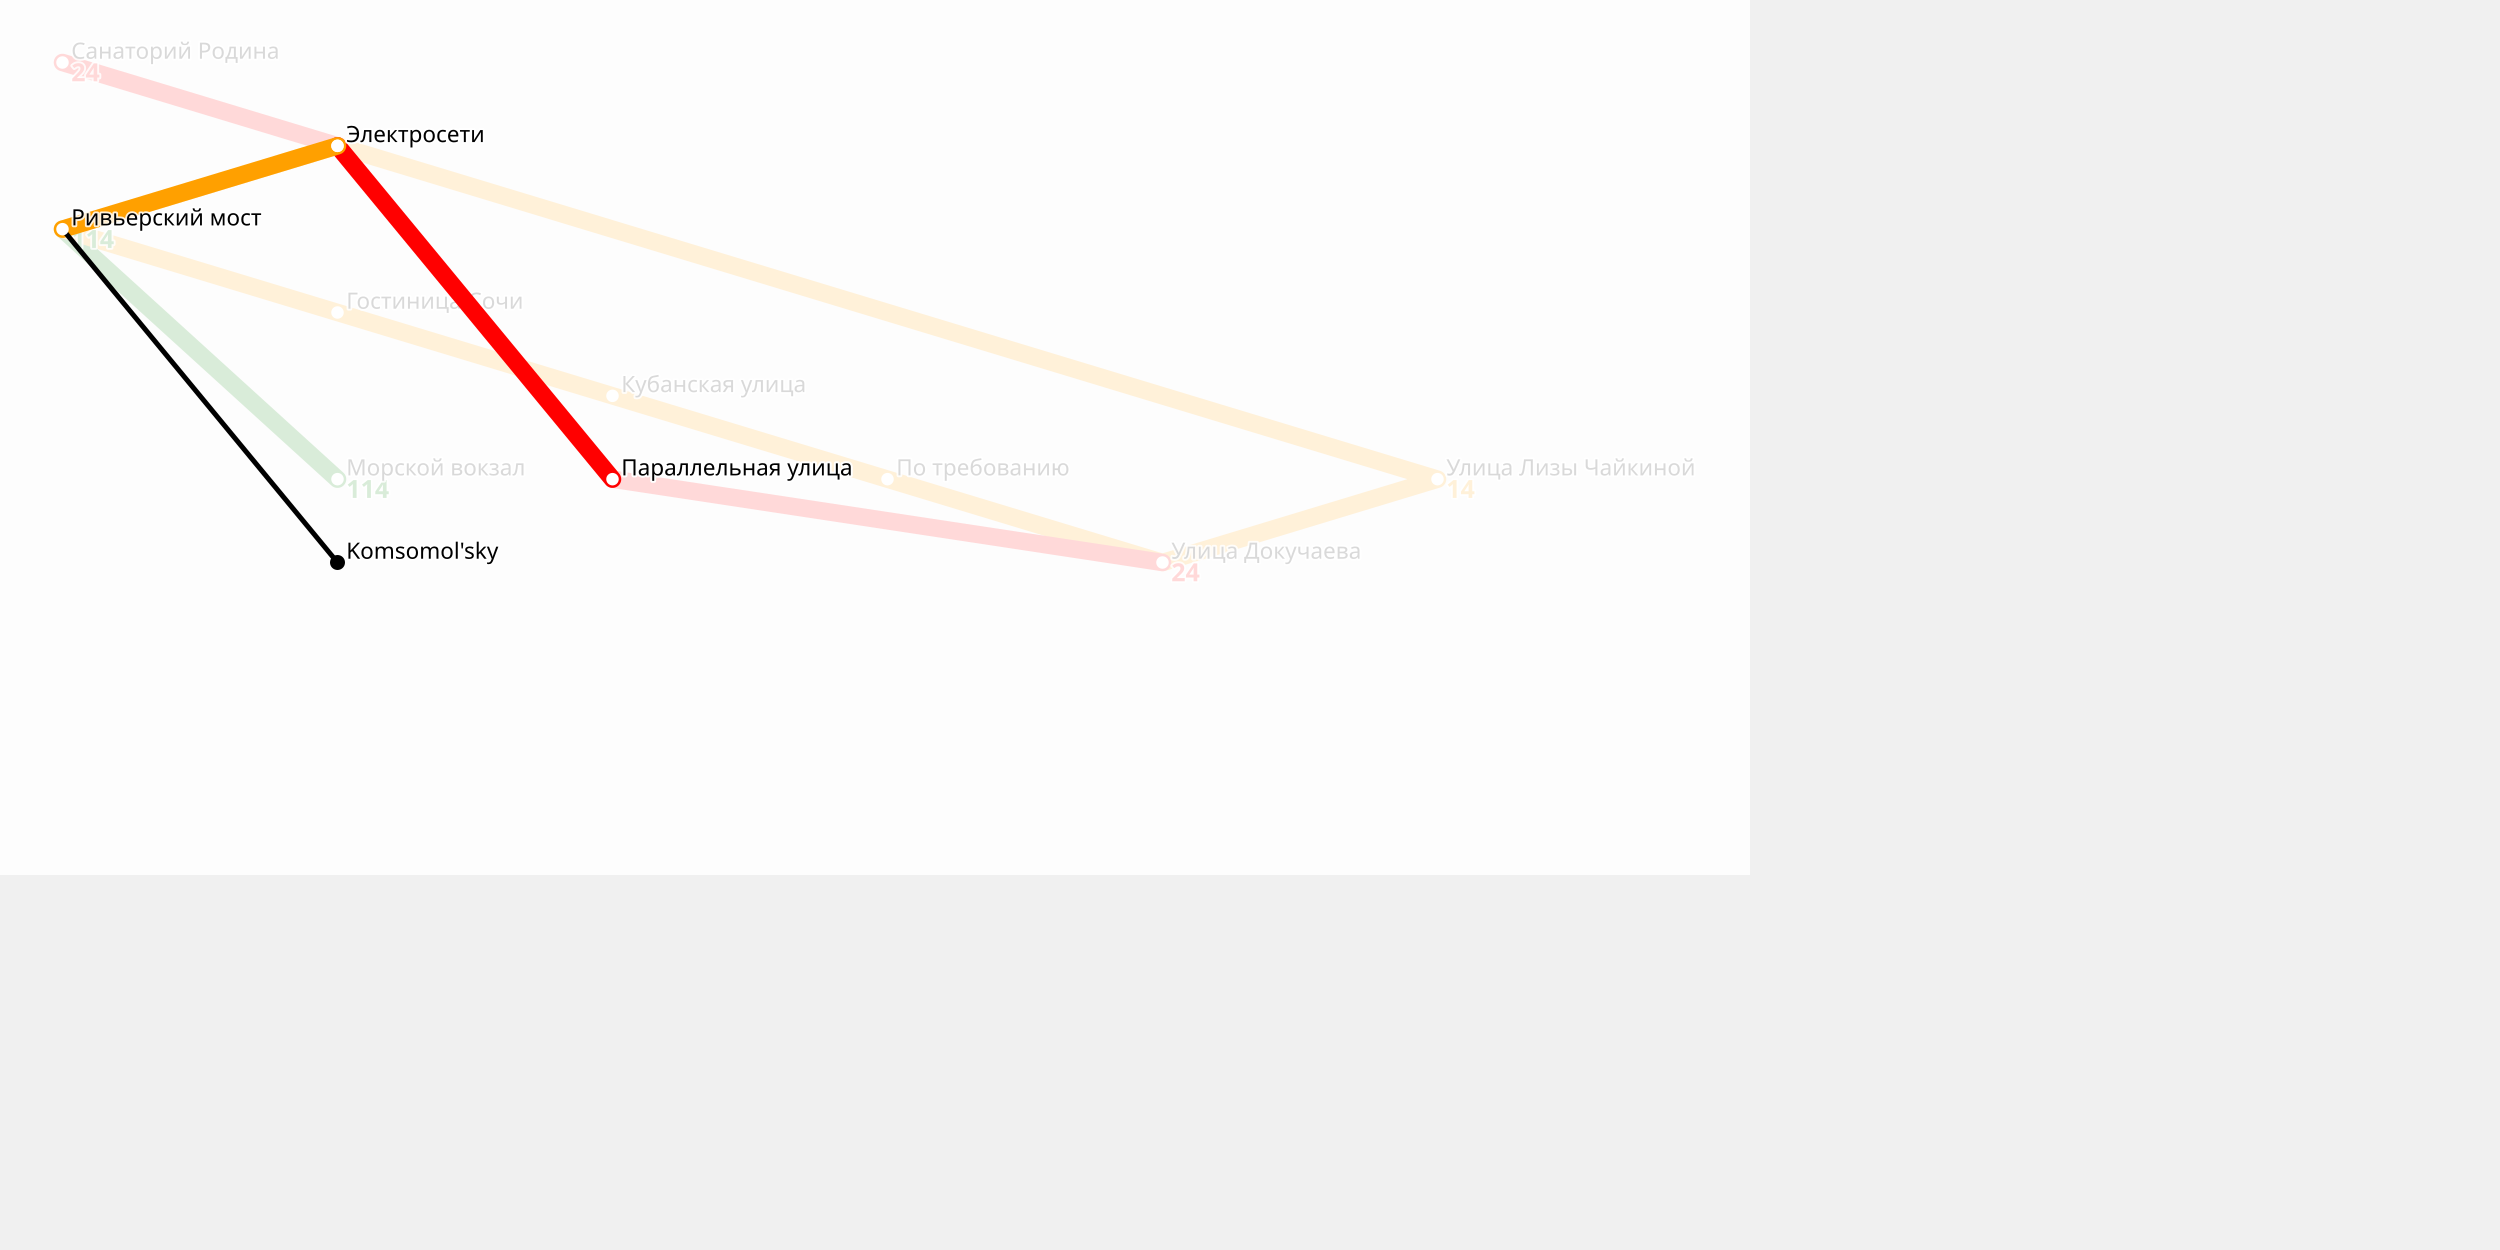
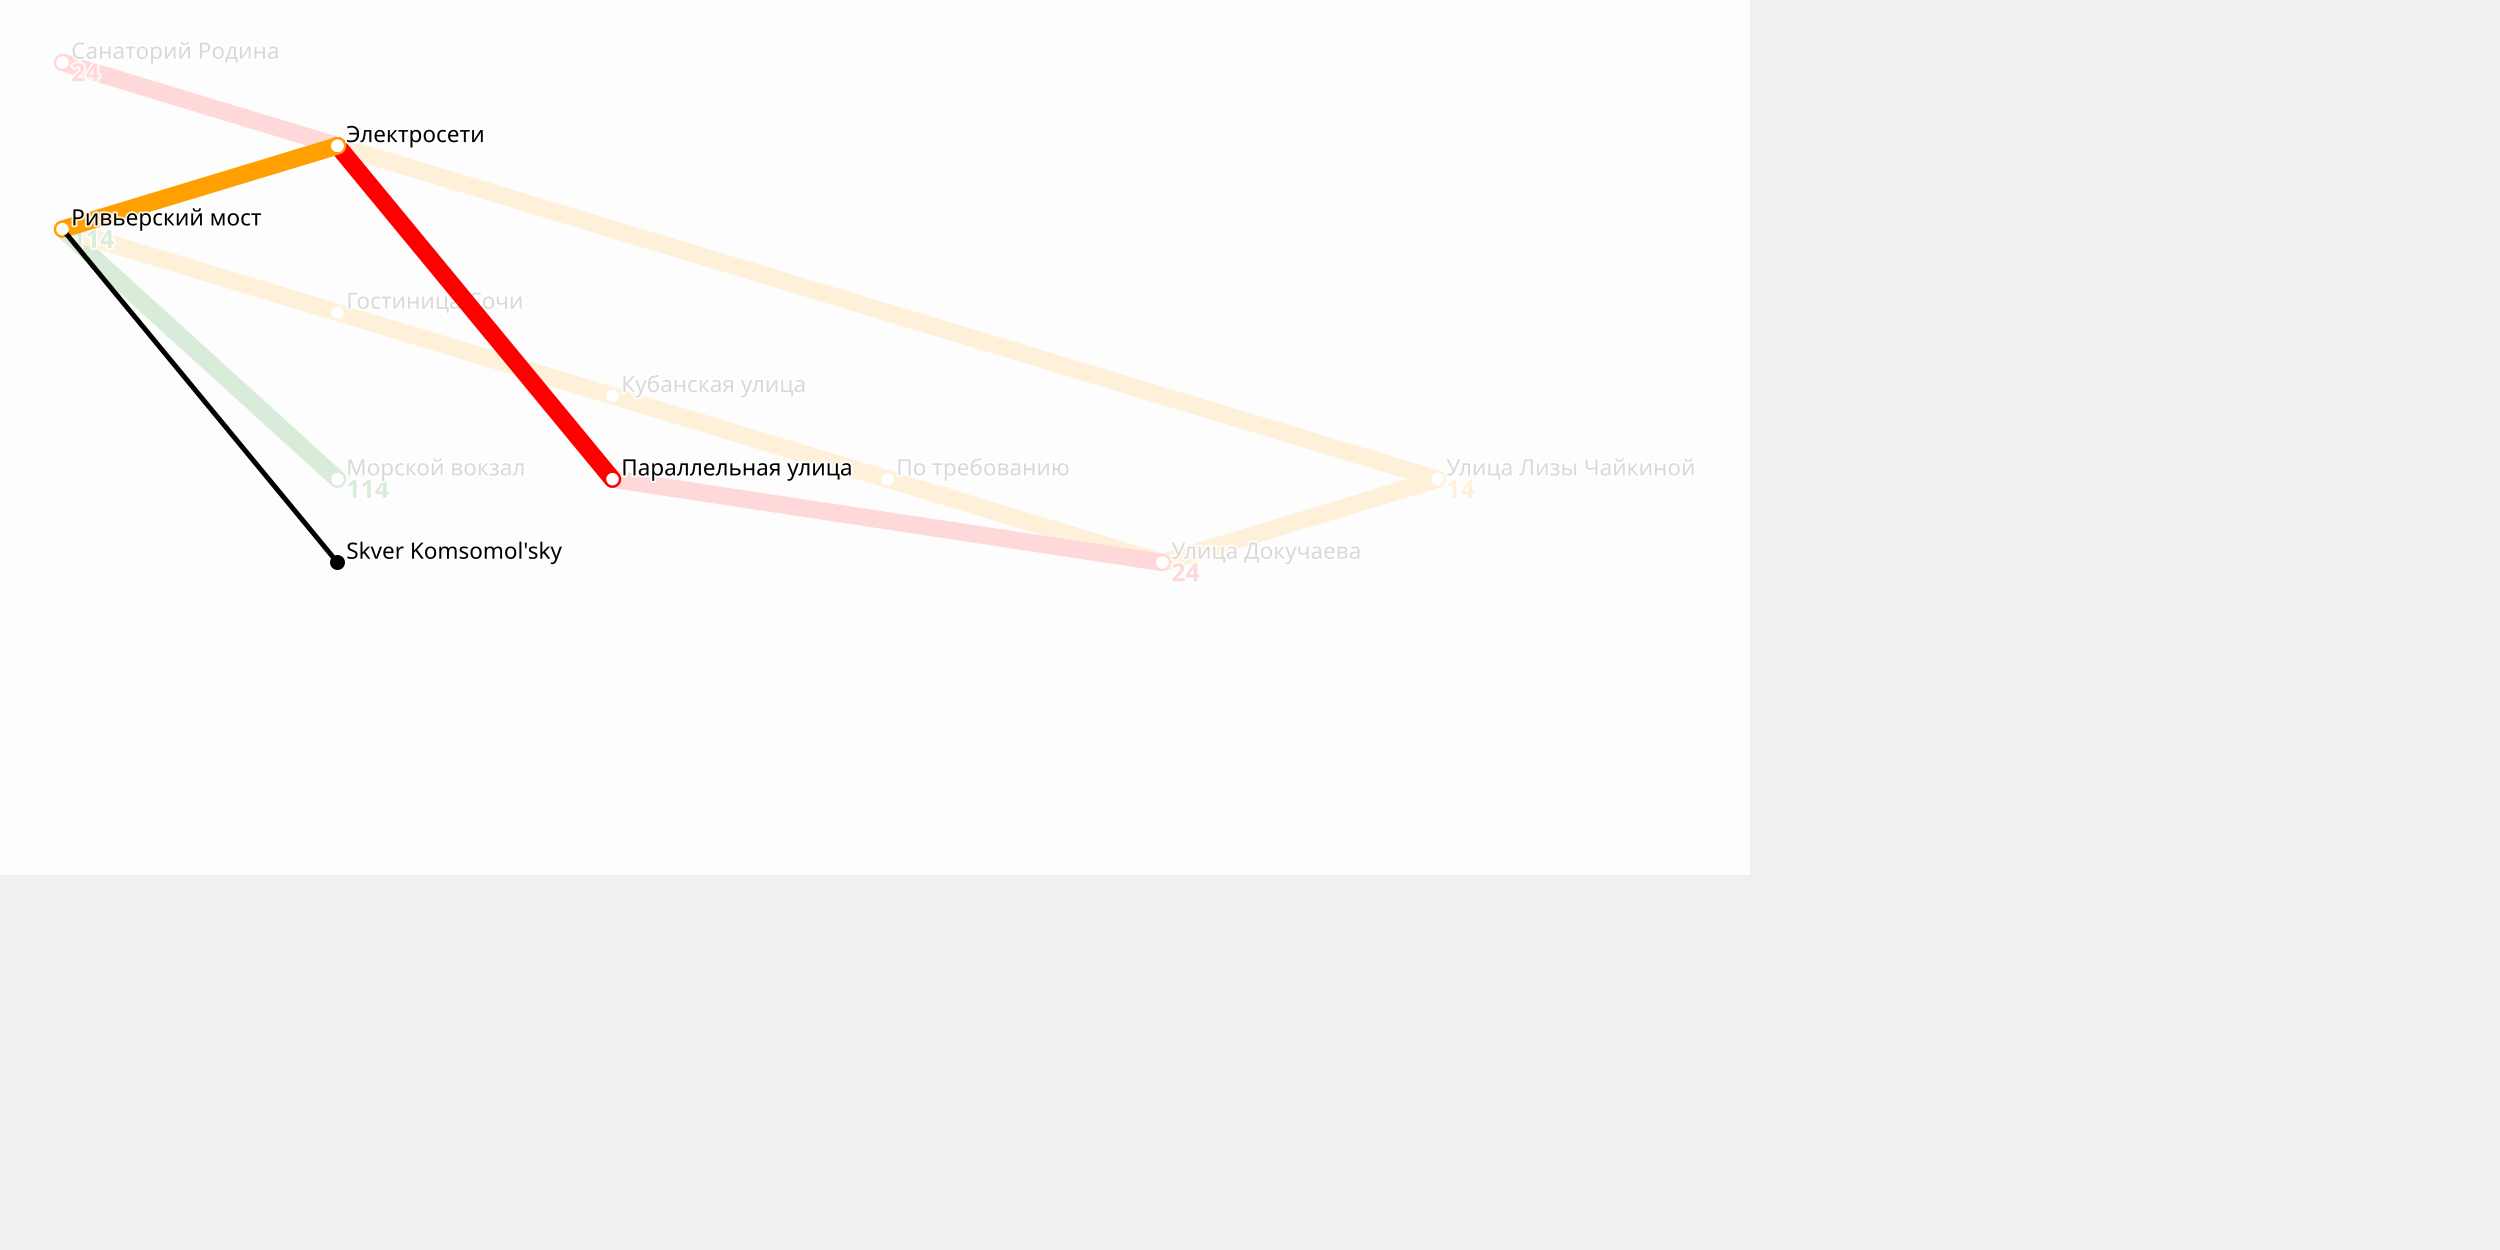
<svg xmlns="http://www.w3.org/2000/svg" version="1.1" width="2000" height="1000">
  <polyline fill="none" stroke="green" stroke-width="14" stroke-linecap="round" stroke-linejoin="round" points="270,383.333 50,183.333 270,383.333 " />
  <polyline fill="none" stroke="rgb(255,160,0)" stroke-width="14" stroke-linecap="round" stroke-linejoin="round" points="1150,383.333 270,116.667 50,183.333 270,250 490,316.667 710,383.333 930,450 1150,383.333 " />
  <polyline fill="none" stroke="red" stroke-width="14" stroke-linecap="round" stroke-linejoin="round" points="930,450 490,383.333 270,116.667 50,50 270,116.667 490,383.333 930,450 " />
  <text fill="rgba(255,255,255,0.85)" stroke="rgba(255,255,255,0.85)" stroke-width="3" stroke-linecap="round" stroke-linejoin="round" x="270" y="383.333" dx="7" dy="15" font-size="20" font-family="Verdana" font-weight="bold">114</text>
  <text fill="green" stroke="none" stroke-width="1" x="270" y="383.333" dx="7" dy="15" font-size="20" font-family="Verdana" font-weight="bold">114</text>
  <text fill="rgba(255,255,255,0.85)" stroke="rgba(255,255,255,0.85)" stroke-width="3" stroke-linecap="round" stroke-linejoin="round" x="50" y="183.333" dx="7" dy="15" font-size="20" font-family="Verdana" font-weight="bold">114</text>
  <text fill="green" stroke="none" stroke-width="1" x="50" y="183.333" dx="7" dy="15" font-size="20" font-family="Verdana" font-weight="bold">114</text>
  <text fill="rgba(255,255,255,0.85)" stroke="rgba(255,255,255,0.85)" stroke-width="3" stroke-linecap="round" stroke-linejoin="round" x="1150" y="383.333" dx="7" dy="15" font-size="20" font-family="Verdana" font-weight="bold">14</text>
  <text fill="rgb(255,160,0)" stroke="none" stroke-width="1" x="1150" y="383.333" dx="7" dy="15" font-size="20" font-family="Verdana" font-weight="bold">14</text>
  <text fill="rgba(255,255,255,0.85)" stroke="rgba(255,255,255,0.85)" stroke-width="3" stroke-linecap="round" stroke-linejoin="round" x="930" y="450" dx="7" dy="15" font-size="20" font-family="Verdana" font-weight="bold">24</text>
  <text fill="red" stroke="none" stroke-width="1" x="930" y="450" dx="7" dy="15" font-size="20" font-family="Verdana" font-weight="bold">24</text>
  <text fill="rgba(255,255,255,0.85)" stroke="rgba(255,255,255,0.85)" stroke-width="3" stroke-linecap="round" stroke-linejoin="round" x="50" y="50" dx="7" dy="15" font-size="20" font-family="Verdana" font-weight="bold">24</text>
  <text fill="red" stroke="none" stroke-width="1" x="50" y="50" dx="7" dy="15" font-size="20" font-family="Verdana" font-weight="bold">24</text>
  <circle fill="white" stroke="none" stroke-width="1" cx="270" cy="250" r="5" />
  <circle fill="white" stroke="none" stroke-width="1" cx="490" cy="316.667" r="5" />
  <circle fill="white" stroke="none" stroke-width="1" cx="270" cy="383.333" r="5" />
  <circle fill="white" stroke="none" stroke-width="1" cx="490" cy="383.333" r="5" />
  <circle fill="white" stroke="none" stroke-width="1" cx="710" cy="383.333" r="5" />
  <circle fill="white" stroke="none" stroke-width="1" cx="50" cy="183.333" r="5" />
  <circle fill="white" stroke="none" stroke-width="1" cx="50" cy="50" r="5" />
  <circle fill="white" stroke="none" stroke-width="1" cx="930" cy="450" r="5" />
  <circle fill="white" stroke="none" stroke-width="1" cx="1150" cy="383.333" r="5" />
  <circle fill="white" stroke="none" stroke-width="1" cx="270" cy="116.667" r="5" />
  <text fill="rgba(255,255,255,0.85)" stroke="rgba(255,255,255,0.85)" stroke-width="3" stroke-linecap="round" stroke-linejoin="round" x="270" y="250" dx="7" dy="-3" font-size="18" font-family="Verdana">Гостиница Сочи</text>
  <text fill="black" stroke="none" stroke-width="1" x="270" y="250" dx="7" dy="-3" font-size="18" font-family="Verdana">Гостиница Сочи</text>
  <text fill="rgba(255,255,255,0.85)" stroke="rgba(255,255,255,0.85)" stroke-width="3" stroke-linecap="round" stroke-linejoin="round" x="490" y="316.667" dx="7" dy="-3" font-size="18" font-family="Verdana">Кубанская улица</text>
  <text fill="black" stroke="none" stroke-width="1" x="490" y="316.667" dx="7" dy="-3" font-size="18" font-family="Verdana">Кубанская улица</text>
  <text fill="rgba(255,255,255,0.85)" stroke="rgba(255,255,255,0.85)" stroke-width="3" stroke-linecap="round" stroke-linejoin="round" x="270" y="383.333" dx="7" dy="-3" font-size="18" font-family="Verdana">Морской вокзал</text>
  <text fill="black" stroke="none" stroke-width="1" x="270" y="383.333" dx="7" dy="-3" font-size="18" font-family="Verdana">Морской вокзал</text>
  <text fill="rgba(255,255,255,0.85)" stroke="rgba(255,255,255,0.85)" stroke-width="3" stroke-linecap="round" stroke-linejoin="round" x="490" y="383.333" dx="7" dy="-3" font-size="18" font-family="Verdana">Параллельная улица</text>
  <text fill="black" stroke="none" stroke-width="1" x="490" y="383.333" dx="7" dy="-3" font-size="18" font-family="Verdana">Параллельная улица</text>
  <text fill="rgba(255,255,255,0.85)" stroke="rgba(255,255,255,0.85)" stroke-width="3" stroke-linecap="round" stroke-linejoin="round" x="710" y="383.333" dx="7" dy="-3" font-size="18" font-family="Verdana">По требованию</text>
  <text fill="black" stroke="none" stroke-width="1" x="710" y="383.333" dx="7" dy="-3" font-size="18" font-family="Verdana">По требованию</text>
  <text fill="rgba(255,255,255,0.85)" stroke="rgba(255,255,255,0.85)" stroke-width="3" stroke-linecap="round" stroke-linejoin="round" x="50" y="183.333" dx="7" dy="-3" font-size="18" font-family="Verdana">Ривьерский мост</text>
  <text fill="black" stroke="none" stroke-width="1" x="50" y="183.333" dx="7" dy="-3" font-size="18" font-family="Verdana">Ривьерский мост</text>
  <text fill="rgba(255,255,255,0.85)" stroke="rgba(255,255,255,0.85)" stroke-width="3" stroke-linecap="round" stroke-linejoin="round" x="50" y="50" dx="7" dy="-3" font-size="18" font-family="Verdana">Санаторий Родина</text>
  <text fill="black" stroke="none" stroke-width="1" x="50" y="50" dx="7" dy="-3" font-size="18" font-family="Verdana">Санаторий Родина</text>
  <text fill="rgba(255,255,255,0.85)" stroke="rgba(255,255,255,0.85)" stroke-width="3" stroke-linecap="round" stroke-linejoin="round" x="930" y="450" dx="7" dy="-3" font-size="18" font-family="Verdana">Улица Докучаева</text>
  <text fill="black" stroke="none" stroke-width="1" x="930" y="450" dx="7" dy="-3" font-size="18" font-family="Verdana">Улица Докучаева</text>
  <text fill="rgba(255,255,255,0.85)" stroke="rgba(255,255,255,0.85)" stroke-width="3" stroke-linecap="round" stroke-linejoin="round" x="1150" y="383.333" dx="7" dy="-3" font-size="18" font-family="Verdana">Улица Лизы Чайкиной</text>
  <text fill="black" stroke="none" stroke-width="1" x="1150" y="383.333" dx="7" dy="-3" font-size="18" font-family="Verdana">Улица Лизы Чайкиной</text>
  <text fill="rgba(255,255,255,0.85)" stroke="rgba(255,255,255,0.85)" stroke-width="3" stroke-linecap="round" stroke-linejoin="round" x="270" y="116.667" dx="7" dy="-3" font-size="18" font-family="Verdana">Электросети</text>
  <text fill="black" stroke="none" stroke-width="1" x="270" y="116.667" dx="7" dy="-3" font-size="18" font-family="Verdana">Электросети</text>
  <rect fill="rgba(255,255,255,0.85)" stroke="none" stroke-width="1" x="-200" y="-200" height="900" width="1600" />
  <polyline fill="none" stroke="red" stroke-width="14" stroke-linecap="round" stroke-linejoin="round" points="490,383.333 270,116.667 " />
  <polyline fill="none" stroke="rgb(255,160,0)" stroke-width="14" stroke-linecap="round" stroke-linejoin="round" points="270,116.667 50,183.333 " />
  <polyline fill="none" stroke="black" stroke-width="4" stroke-linecap="round" stroke-linejoin="round" points="270,450 50,183.333 " />
  <circle fill="white" stroke="none" stroke-width="1" cx="490" cy="383.333" r="5" />
  <circle fill="white" stroke="none" stroke-width="1" cx="270" cy="116.667" r="5" />
  <circle fill="white" stroke="none" stroke-width="1" cx="270" cy="116.667" r="5" />
  <circle fill="white" stroke="none" stroke-width="1" cx="50" cy="183.333" r="5" />
  <circle fill="black" stroke="none" stroke-width="1" cx="270" cy="450" r="6" />
  <text fill="rgba(255,255,255,0.85)" stroke="rgba(255,255,255,0.85)" stroke-width="3" stroke-linecap="round" stroke-linejoin="round" x="490" y="383.333" dx="7" dy="-3" font-size="18" font-family="Verdana">Параллельная улица</text>
  <text fill="black" stroke="none" stroke-width="1" x="490" y="383.333" dx="7" dy="-3" font-size="18" font-family="Verdana">Параллельная улица</text>
  <text fill="rgba(255,255,255,0.85)" stroke="rgba(255,255,255,0.85)" stroke-width="3" stroke-linecap="round" stroke-linejoin="round" x="270" y="116.667" dx="7" dy="-3" font-size="18" font-family="Verdana">Электросети</text>
  <text fill="black" stroke="none" stroke-width="1" x="270" y="116.667" dx="7" dy="-3" font-size="18" font-family="Verdana">Электросети</text>
  <text fill="rgba(255,255,255,0.85)" stroke="rgba(255,255,255,0.85)" stroke-width="3" stroke-linecap="round" stroke-linejoin="round" x="50" y="183.333" dx="7" dy="-3" font-size="18" font-family="Verdana">Ривьерский мост</text>
  <text fill="black" stroke="none" stroke-width="1" x="50" y="183.333" dx="7" dy="-3" font-size="18" font-family="Verdana">Ривьерский мост</text>
-   <text fill="rgba(255,255,255,0.85)" stroke="rgba(255,255,255,0.85)" stroke-width="3" stroke-linecap="round" stroke-linejoin="round" x="270" y="450" dx="7" dy="-3" font-size="18" font-family="Verdana">Komsomol'sky</text>
-   <text fill="black" stroke="none" stroke-width="1" x="270" y="450" dx="7" dy="-3" font-size="18" font-family="Verdana">Komsomol'sky</text>
+   <text fill="rgba(255,255,255,0.85)" stroke="rgba(255,255,255,0.85)" stroke-width="3" stroke-linecap="round" stroke-linejoin="round" x="270" y="450" dx="7" dy="-3" font-size="18" font-family="Verdana">Skver Komsomol'sky</text>
+   <text fill="black" stroke="none" stroke-width="1" x="270" y="450" dx="7" dy="-3" font-size="18" font-family="Verdana">Skver Komsomol'sky</text>
</svg>
